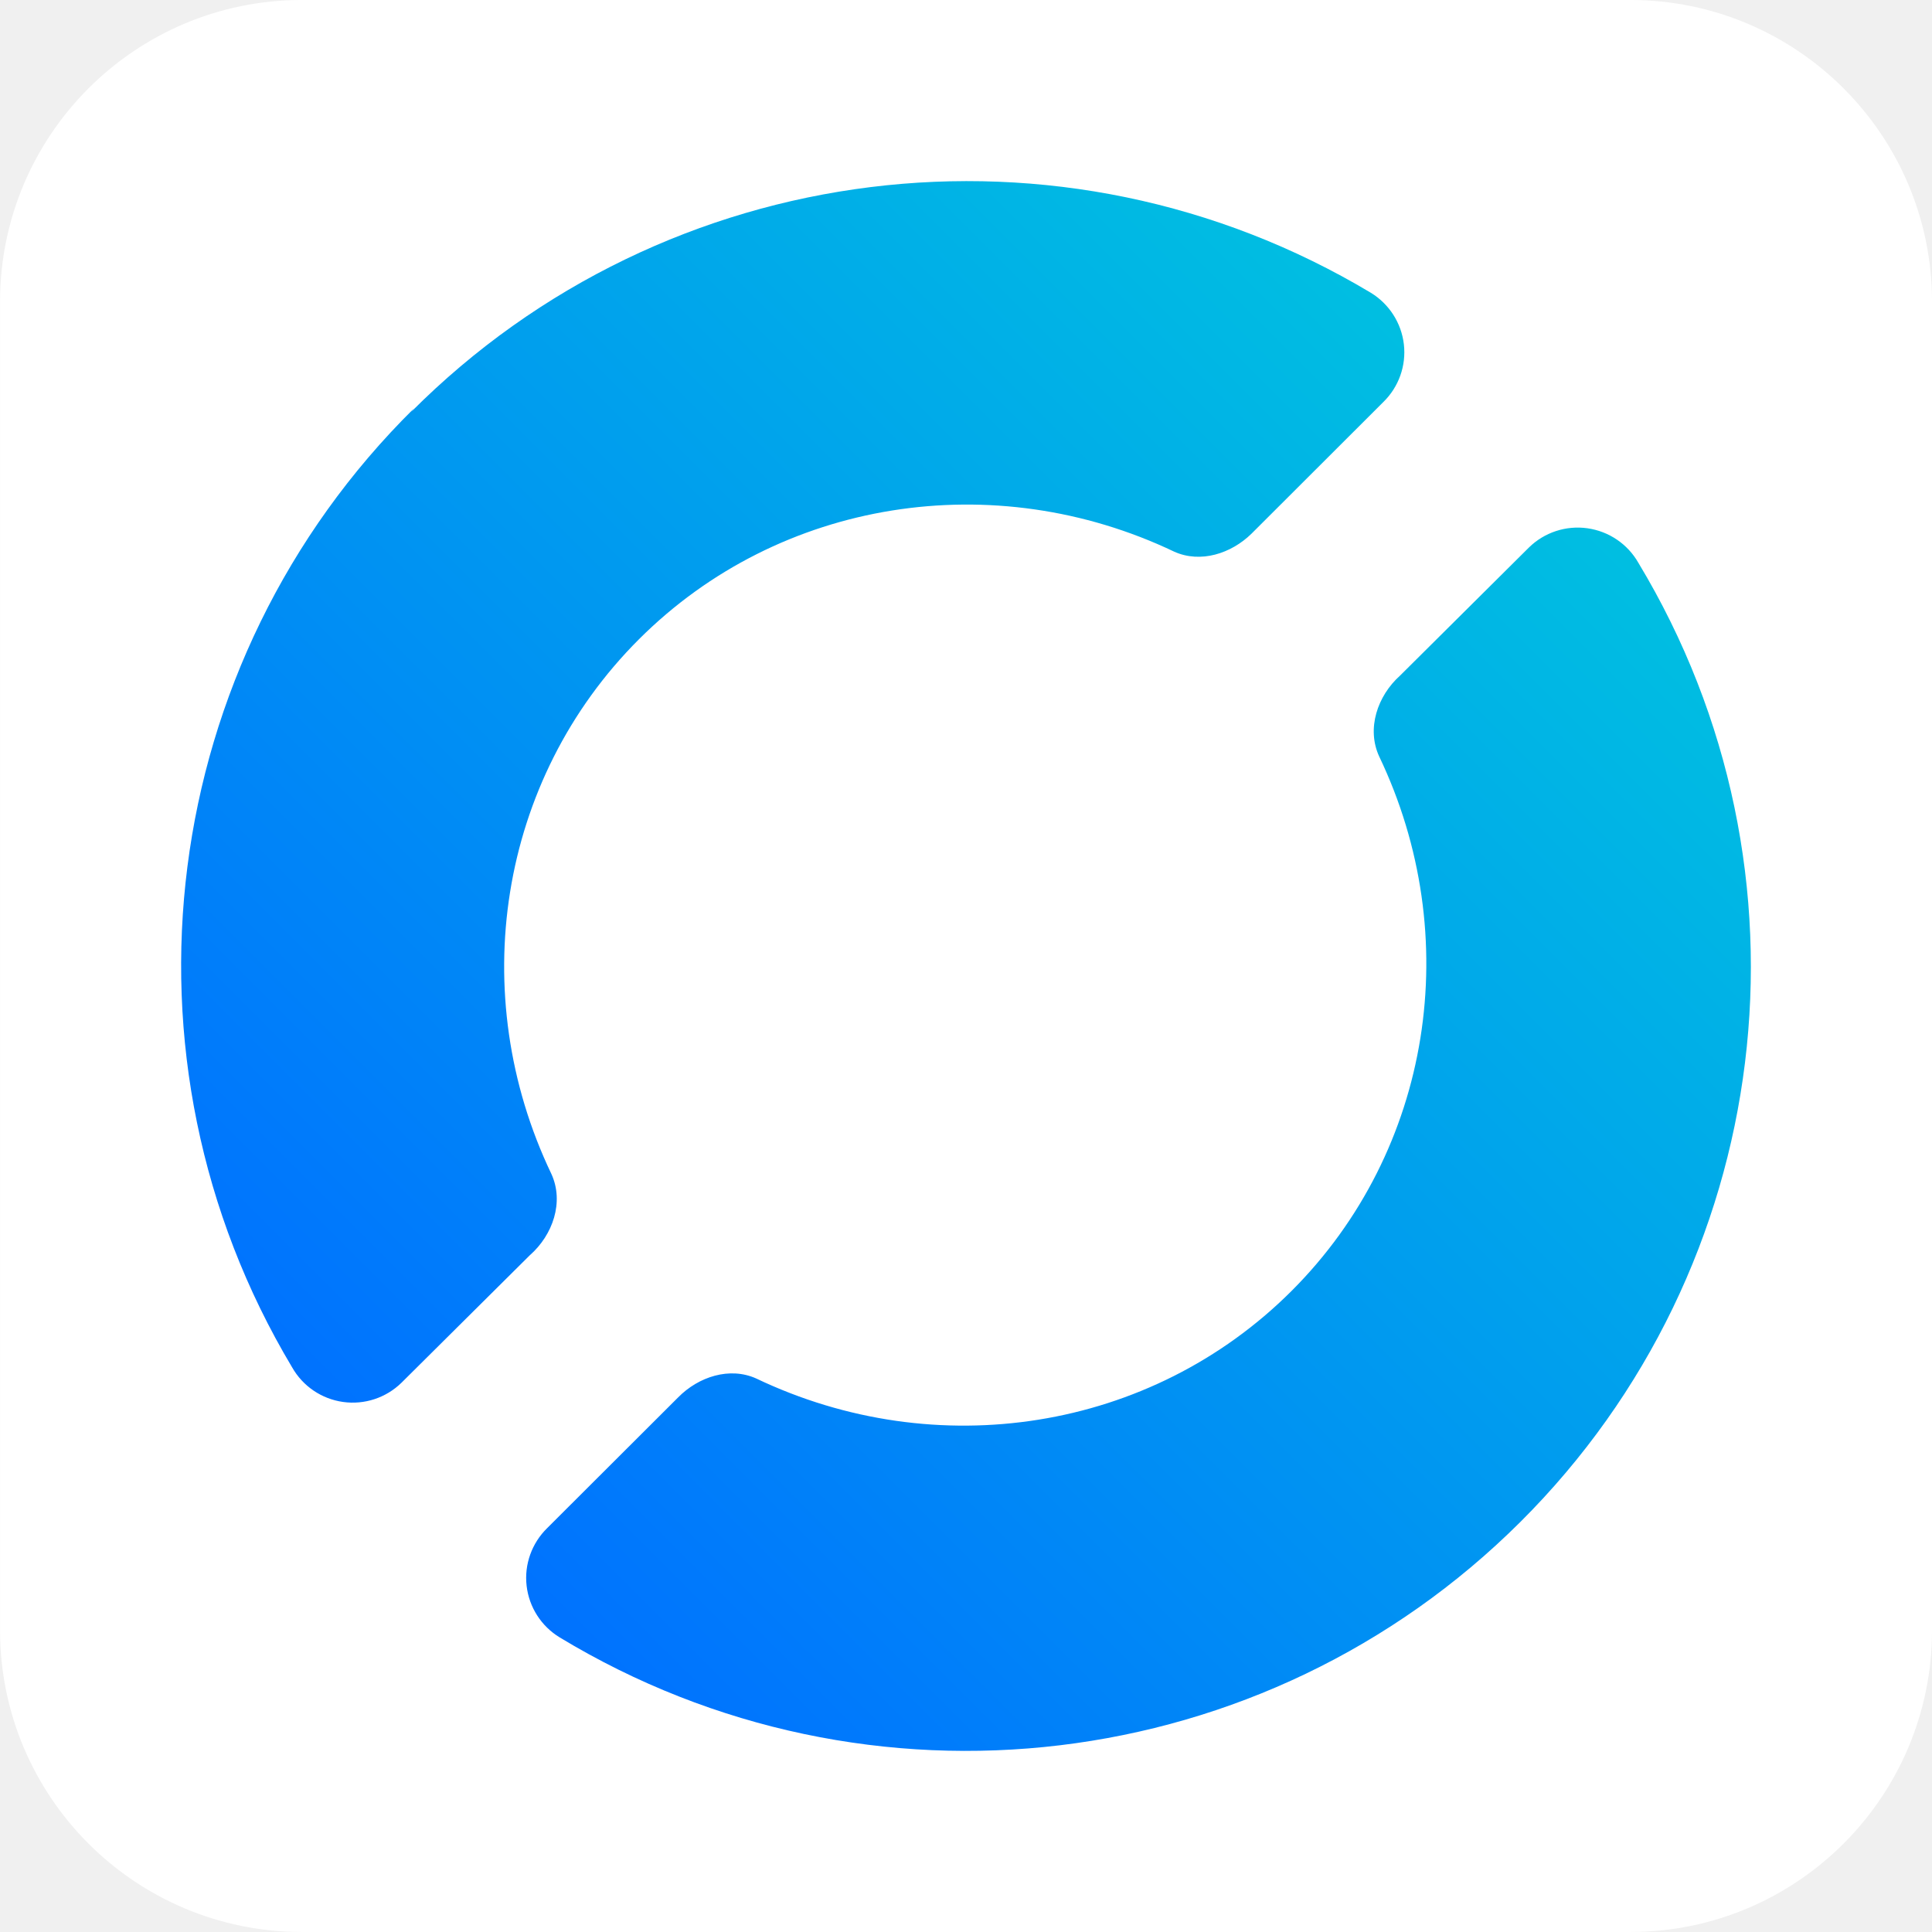
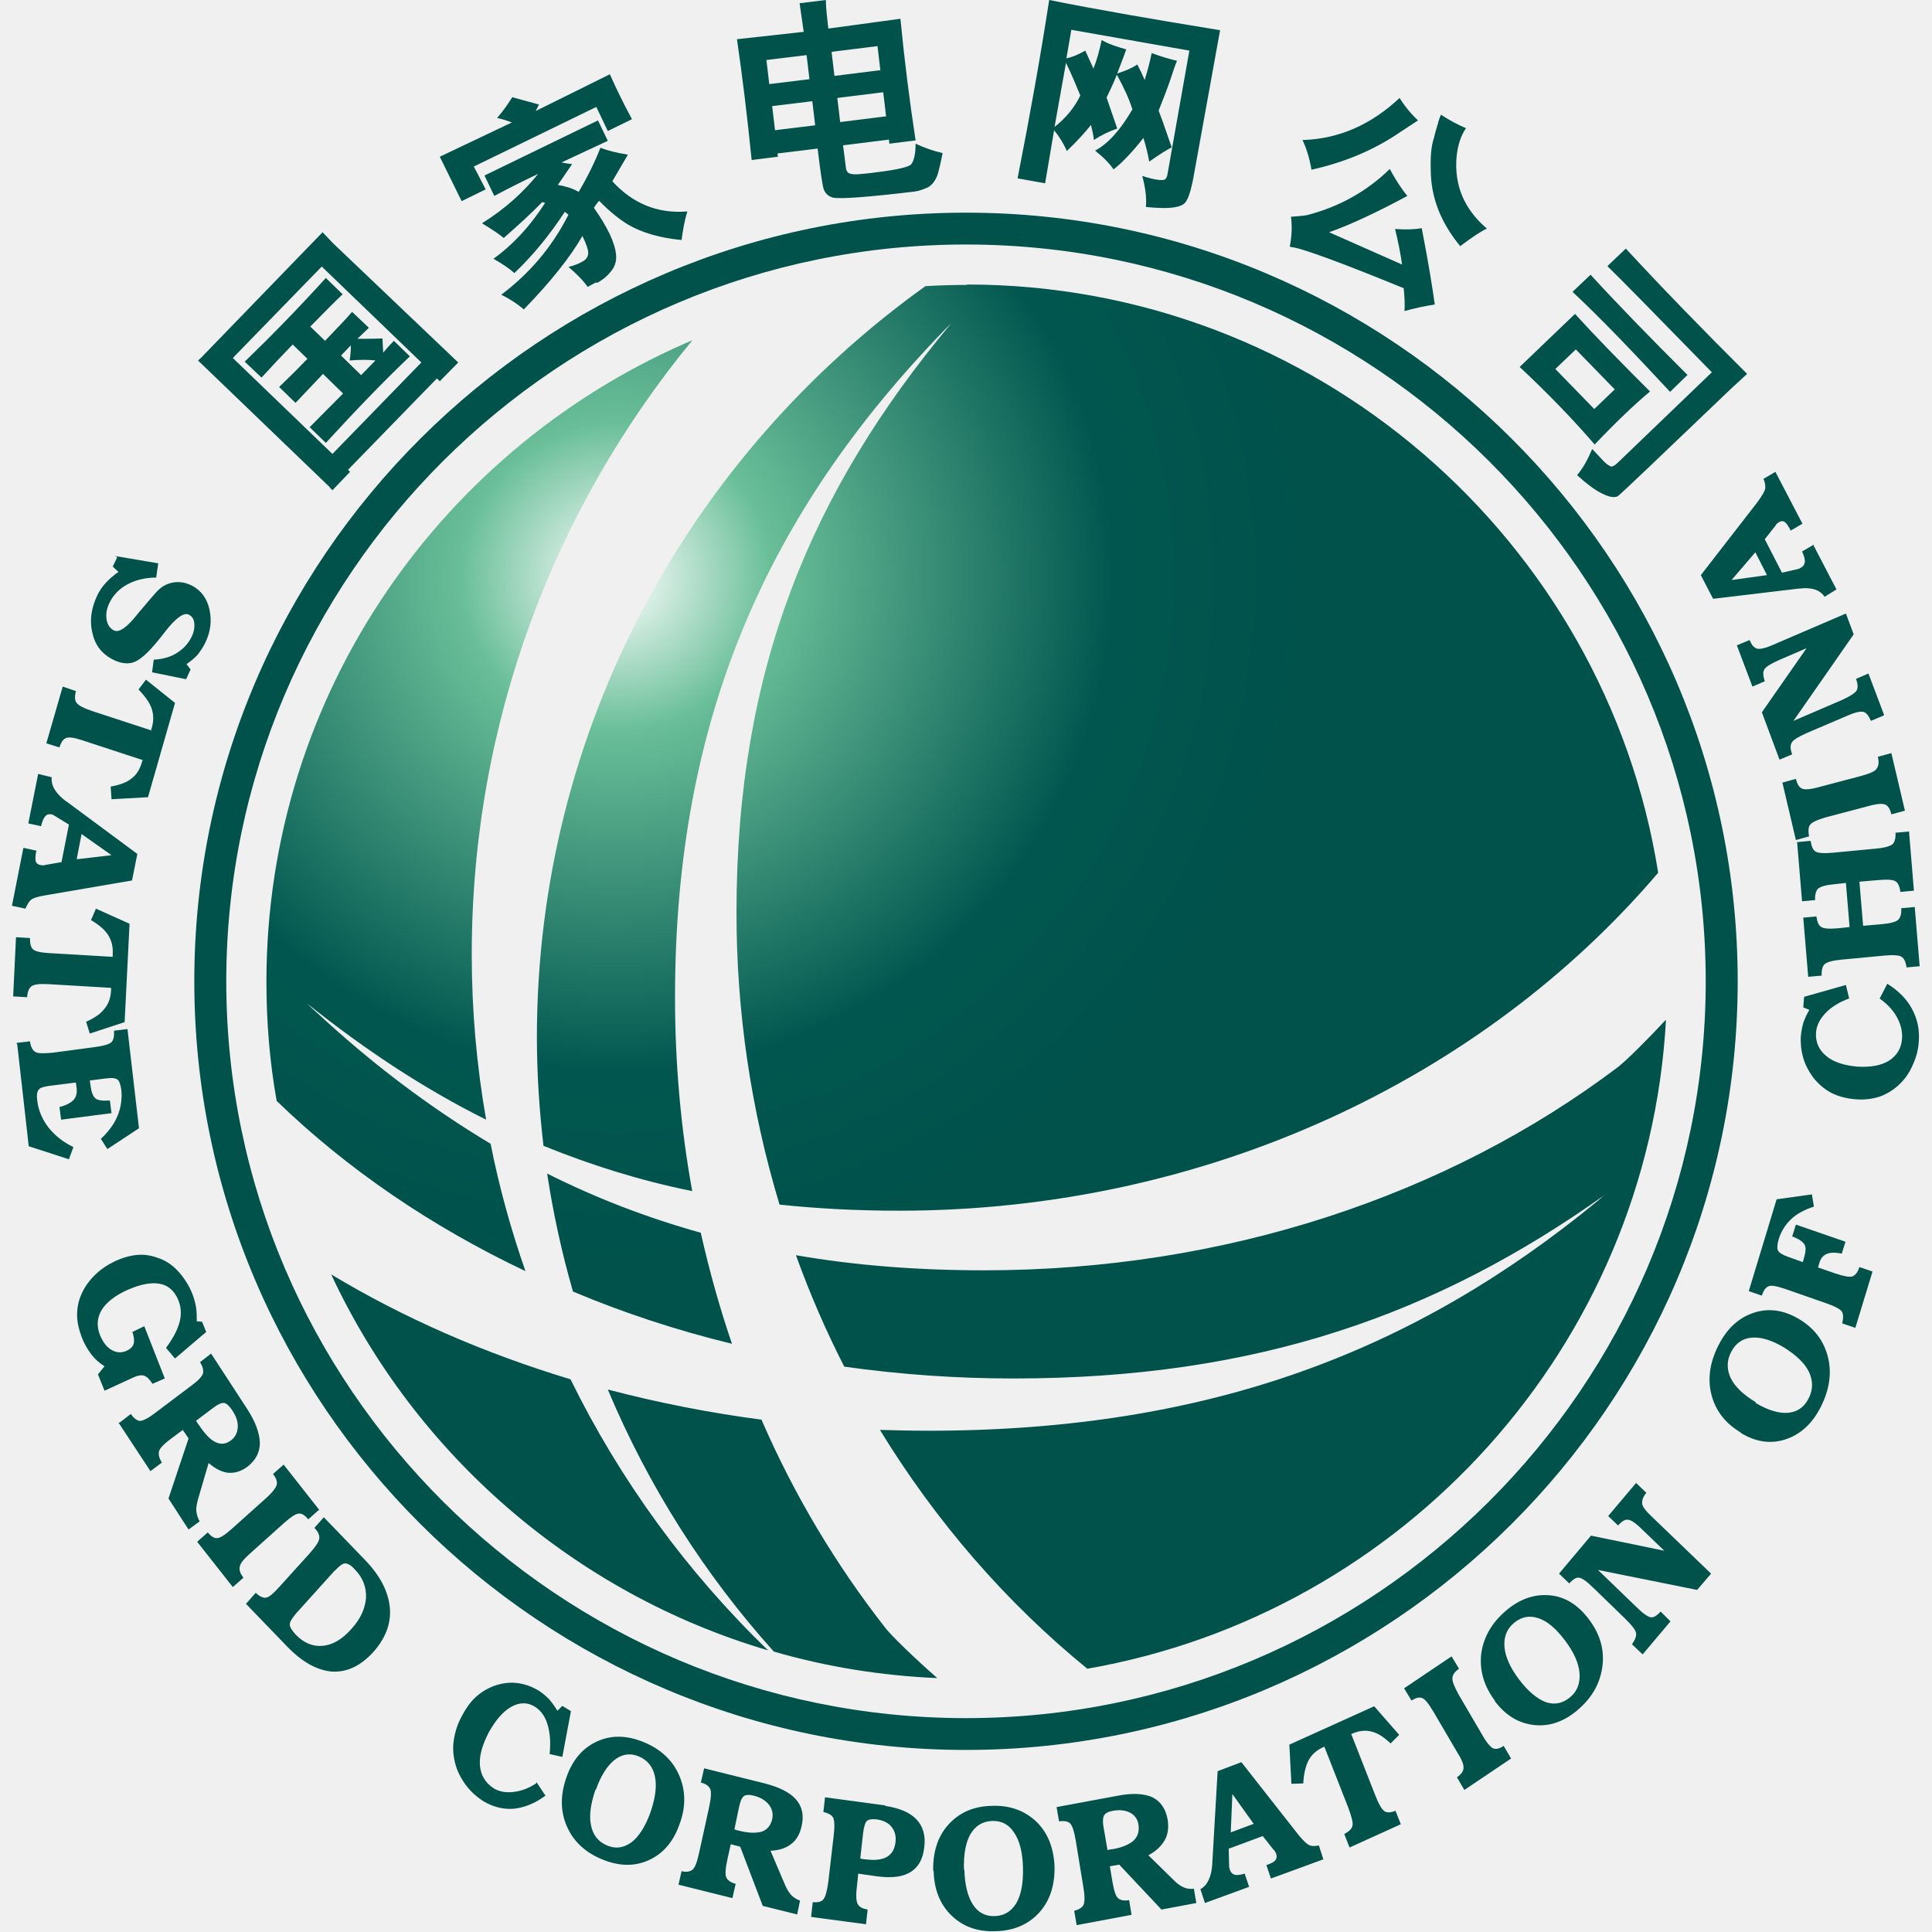
- <svg xmlns="http://www.w3.org/2000/svg" xmlns:xlink="http://www.w3.org/1999/xlink" style="isolation:isolate" viewBox="66.993 897.484 32 32" version="1.1" id="svg11" xml:space="preserve" width="32" height="32">
-   <defs id="defs15">
-     <linearGradient xlink:href="#a" id="linearGradient765" gradientUnits="userSpaceOnUse" gradientTransform="matrix(26.00048,0,0,25.99936,17.98453,891.7487)" x1="0.148" y1="0.851" x2="0.845" y2="0.154" />
-   </defs>
-   <linearGradient id="a" x1="0.148" x2="0.845" y1="0.851" y2="0.154" gradientTransform="matrix(26.301,0,0,26.331,90.67354,911.7572)" gradientUnits="userSpaceOnUse">
-     <stop offset="0" stop-color="#004ba6" id="stop4" style="stop-color:#0071ff;stop-opacity:1;" />
-     <stop offset="1" stop-color="#00bfe1" id="stop6" style="stop-color:#00bfe1;stop-opacity:1;" />
-   </linearGradient>
-   <g id="g763" transform="translate(52.0085,8.73577)">
-     <g id="g761">
-       <rect style="fill:#ffffff;fill-opacity:1;stroke:none;stroke-width:1;stroke-dasharray:none;stroke-opacity:1;paint-order:fill markers stroke" id="rect757" width="32" height="32" x="14.985" y="888.748" rx="5" ry="5" />
-       <path fill="url(#a)" d="m 40.309,897.816 -2.135,2.122 c -0.376,0.337 -0.557,0.879 -0.347,1.337 1.423,2.976 0.883,6.524 -1.451,8.856 -2.335,2.331 -5.887,2.871 -8.867,1.449 -0.439,-0.197 -0.954,-0.03 -1.292,0.313 l -2.17,2.166 c -0.255,0.25 -0.381,0.602 -0.34,0.956 0.041,0.354 0.243,0.669 0.548,0.854 5.113,3.095 11.679,2.306 15.911,-1.912 4.232,-4.216 5.039,-10.773 1.955,-15.887 -0.177,-0.311 -0.489,-0.522 -0.844,-0.572 -0.355,-0.05 -0.713,0.068 -0.968,0.318 z M 21.843,895.511 c -4.253,4.2 -5.086,10.758 -2.02,15.885 0.177,0.312 0.488,0.523 0.843,0.573 0.355,0.05 0.713,-0.068 0.969,-0.319 l 2.123,-2.109 c 0.385,-0.337 0.572,-0.885 0.359,-1.349 -1.423,-2.976 -0.884,-6.524 1.451,-8.856 2.334,-2.331 5.887,-2.871 8.866,-1.45 0.434,0.195 0.942,0.033 1.281,-0.3 l 2.182,-2.179 c 0.255,-0.249 0.381,-0.601 0.34,-0.956 -0.041,-0.353 -0.243,-0.668 -0.548,-0.854 -5.122,-3.068 -11.678,-2.255 -15.893,1.972 z" id="path759" style="fill:url(#linearGradient765);stroke-width:0.988" />
+ <svg xmlns="http://www.w3.org/2000/svg" viewBox="3.645 1.707 245.062 248.129" width="512" height="512">
+   <radialGradient id="a" cx="5158.995" cy="5188.7" gradientTransform="matrix(.05264 0 0 .05242 -190.315 -196.148)" gradientUnits="userSpaceOnUse" r="1707.25">
+     <stop offset="0" stop-color="#fff" />
+     <stop offset=".22" stop-color="#6abf99" />
+     <stop offset=".71" stop-color="#01574f" />
+     <stop offset="1" stop-color="#00524b" />
+   </radialGradient>
+   <g fill-rule="evenodd">
+     <path d="m126.281 38.246c44.739 0 82.004 32.82 88.793 75.547-22.422 26.316-57.793 43.406-97.476 43.406-5.371 0-10.477-.262-15.371-.785a129.543 129.543 0 0 1 -5.528-37.535c0-31.195 9.528-54.05 27.582-75.652l-1 .996c-22.476 23.277-34.476 49.593-34.476 85.557 0 8.492.738 16.828 2.21 24.903-6.738-1.364-13.05-3.356-19.105-5.82-.527-4.56-.844-9.227-.844-13.946 0-39.684 19.739-74.863 49.899-96.461a91.179 91.179 0 0 1 5.367-.156zm89.793 94.473c-2.316 41.836-33.683 76.226-74.32 83.304-10.418-8.496-19.422-18.875-26.633-30.671 2.055.054 4.16.105 6.211.105 36.16 0 62.531-10.273 85.902-29.46.157-.106.684-.63 1-.84-21.687 15.413-44.687 23.59-75.953 23.59a155.47 155.47 0 0 1 -21.738-1.52c-2.367-4.614-4.422-9.383-6.211-14.313 7.578 1.313 15.582 1.941 24.16 1.941 30.844 0 59.477-9.542 81.426-26.109 1-.785 3.527-3.25 6.05-5.976zm-123.953 27.363c1.106 4.879 2.422 9.598 4 14.211-7.105-1.73-13.95-3.984-20.422-6.711a119.085 119.085 0 0 1 -3.316-15.152c6.265 3.144 12.789 5.66 19.738 7.601zm7.79 23.961c4.21 9.7 9.581 18.664 15.948 26.789.844 1.047 3.579 3.723 6.633 6.395-7.265-.313-14.316-1.465-21-3.407a119.489 119.489 0 0 1 -21.32-33.656 159.512 159.512 0 0 0 19.793 3.879zm1.526 29.777h-.05zm-.472-.105h-.055zm-.055 0c-.05 0-.105-.05-.156-.05.05 0 .105.05.156.05zm-.156-.05c-24.895-7.34-45.32-25.165-56.11-48.286 9.317 5.61 19.633 10.117 30.739 13.473a125.1 125.1 0 0 0 25.37 34.812zm-63.11-70.567c-.894-4.98-1.316-10.118-1.316-15.309 0-37.117 22.844-69.098 55.266-82.621-.211.105-.418.156-.578.262-17.684 21.492-28.317 48.965-28.317 78.847 0 7.235.633 14.313 1.844 21.23-8.004-3.984-15.527-8.964-22.95-14.886.262.262.84.84 1 .941 7.157 6.66 14.634 12.32 22.528 17.04 1.106 5.609 2.629 11.062 4.473 16.359-12.16-5.77-22.95-13.16-31.895-21.809z" fill="url(#a)" />
+     <g fill="#00524b">
+       <path d="m41.91 56.598 2.05 1.992c3.845-4.195 7.423-7.918 10.79-11.117l-2.05-1.993c-.473.473-.95.997-1.372 1.524l-.101-1.836c-.16 0-.844.05-2.106.05h-1.105l1.472-1.413-2.16-2.047c-.734.894-1.945 2.097-3.473 3.722l-1.894-1.832c2-2.046 3.367-3.41 4.156-4.144l-2.156-2.098c-3.527 3.883-7 7.446-10.422 10.75l2.161 2.044a180.953 180.953 0 0 1 4-4.246l1.895 1.836a120.306 120.306 0 0 1 -3.633 3.617l2.105 2.043 3.528-3.722 2.578 2.52-4.367 4.401zm6.578-6.711-2.578-2.52 1.262-1.308c0 .68-.05 1.308-.156 1.941 1.418-.105 2.523-.105 3.312 0zm-20.948-1.887 16.844 16.2c.105.155.262.312.422.468l2.261-2.36-.261-.261 11.422-11.742.367.367 2.367-2.41-15.685-14.942c-.632-.578-1.16-1.207-1.738-1.785l-15.633 16.149c-.156.105-.261.261-.418.367zm17.266 12.004-12.793-12.32 11.421-11.744 12.793 12.32zm34-21.965c.738-.422 1.261-.84 1.632-1.312.63-.68.895-1.47.79-2.36-.16-1.52-1.106-3.512-2.844-5.976.21-.313.422-.63.683-.891 1.317 1.363 2.582 2.36 3.688 3.04 1.789 1.05 4.105 1.73 6.894 1.991.157-1.203.368-2.46.735-3.668-3.79.313-7-.996-9.63-3.879l2-3.41c-1.581-.262-2.737-.574-3.526-.89-.739 1.886-1.684 3.777-2.79 5.664-.843-.473-1.738-.735-2.683-.891l1.84-2.676c-.473-.05-.895-.105-1.367-.21l5.945-2.778-1.262-2.621-14.578 7.078 1.262 2.621a129.69 129.69 0 0 1 5.633-2.832c-1.895 2.36-4.266 4.508-7.211 6.344 1.367.84 2.316 1.469 2.789 1.887 1.789-1.57 3.472-3.094 4.949-4.614.101.055.207.055.367.106-1.95 3.039-4.16 5.398-6.633 7.183 1.211.68 2.106 1.309 2.684 1.832 2.371-2.254 4.527-4.875 6.476-7.863.157.106.313.262.473.367-2.105 4.145-5 7.551-8.633 10.278 1.16.574 2.106 1.203 2.895 1.886 3.472-3.566 6-6.761 7.527-9.437.528 1.101.79 1.836.738 2.308-.054.47-.316.786-.843 1.047-.473.262-1.051.473-1.684.63 1 .839 1.84 1.679 2.473 2.57.316-.211.683-.368 1.054-.579zm-17.423-10.488 3.105-1.52c-.316-.574-.789-1.57-1.527-2.933l15.738-7.657 1.473 3.094 3.105-1.52c-1.05-1.94-2-3.878-2.84-5.769l-9.527 4.719.422-.836c-2.055-.578-3.16-.84-3.422-.945-.633.996-1.262 1.886-1.95 2.671.74.16 1.317.368 1.895.579l-9.261 4.402 2.789 5.664zm35.37-20.863c.685 4.664 1.317 9.855 1.895 15.57l3.368-.422-.051-.418 5.156-.629c.371 3.094.633 4.824.79 5.242.21.524.581.89 1.16 1.051.945.207 4.527-.055 10.632-.789.05-.05.156-.05.262-.05a7.881 7.881 0 0 0 1.21-.423c.579-.261 1.052-.836 1.368-1.726.21-.735.422-1.68.633-2.727a17.07 17.07 0 0 1 -3.473-1.207c0 1.313-.21 2.203-.582 2.672-.312.316-1.789.684-4.418.996-1.105.16-1.894.211-2.476.266-.368 0-.63 0-.79-.055-.421-.05-.628-.312-.683-.785l-.367-2.883 5.894-.734.051.523 3.371-.418a284.844 284.844 0 0 1 -1.95-15.625l-9.26 1.258c-.161-1.465-.317-2.727-.317-3.668l-3.371.418.527 3.672-8.527.941zm4.157 5.82-.367-3.094 5.16-.629.367 3.094zm.738 5.922-.367-3.094 5.156-.629.368 3.094zm7.633-6.973-.37-3.094 5.898-.734.367 3.094zm.735 5.926-.368-3.094 5.895-.734.371 3.093zm22.793 7.234 3.527.63 1.156-6.817c.633.785 1.211 1.68 1.633 2.675 1.316-1.261 2.316-2.359 3.105-3.355.157.68.317 1.309.368 1.938.949-.63 1.949-1.102 3-1.47l-1.368-3.984c.422-.89.895-1.832 1.317-2.933.894 1.625 1.578 3.094 2 4.457-1.527 2.62-3.106 4.402-4.793 5.293 1.055.84 1.844 1.625 2.371 2.414 1.156-.895 2.422-2.258 3.84-4.04.316 1.052.582 2.048.738 3.044 1.266-.895 2.266-1.524 2.895-1.836l-1.157-3.305-.527-1.414c.633-1.574 1.156-2.937 1.527-4.035.368-1.102.63-1.941.84-2.36-.894-.21-2-.527-3.261-.996-.211 1.098-.528 2.254-.895 3.457a24.11 24.11 0 0 0 -.95-1.992c-.683.473-1.577.84-2.577 1.157.683-1.786 1.054-2.782 1.16-3.094-1.317-.367-2.371-.735-3.16-1.207-.262 1.258-.578 2.465-1.051 3.672l-1.055-2.309c-.894.523-1.683.84-2.422.996l.633-3.668 15.16 2.672-2.793 15.781c-.05.418-.207.68-.367.785-.473.157-1.422 0-2.894-.472.421 1.52.578 2.883.472 3.984 2.528.262 4.106.16 4.844-.367.473-.313.844-1.363 1.21-3.145l3.474-19.187c-8.368-1.363-15.684-2.621-21.95-3.879-1.105 7.184-2.472 14.836-4.05 22.856zm6.21-14.836c.684 1.414 1.262 2.778 1.84 4.192-.734 1.523-1.84 2.882-3.312 4.039zm31.477 13.735c4.262-.946 8.05-2.516 11.418-4.825.527-.367 1.316-.84 2.316-1.52a14.152 14.152 0 0 1 -2.367-2.882c-3.633 3.406-7.738 5.242-12.37 5.398h-.102c.472.997.894 2.254 1.156 3.829zm15.895 17.351c-.317-2.254-.844-5.554-1.684-9.855-.844.156-1.95.21-3.422.105.367 1.52.684 3.04.895 4.563l-9.371-4.145c2.687-.941 6.054-2.515 10.054-4.664-.789-.945-1.527-2.098-2.261-3.46-2.95 2.882-6.528 4.874-10.633 5.925-.633.105-1.317.156-2.055.207.16 1.207.106 2.52-.156 3.828.156.055.316.106.472.106 1.473.261 6.211 1.992 14.16 5.242.106 1.047.157 1.992.106 2.937a32.617 32.617 0 0 1 3.895-.84zm.422-23.379c-.106.364-.317.996-.528 1.887-.367 1.102-.472 2.46-.422 4.09 0 3.617 1.317 6.867 3.79 9.855 1.527-1.156 2.632-1.886 3.421-2.254-2.949-2.52-4.21-5.609-3.894-9.23.156-1.465.527-2.672 1.21-3.668-1-.418-2.105-.996-3.21-1.73-.16.316-.262.683-.368.996zm32.05 32.399c-5.05-5.035-9.21-9.332-12.472-12.899l-2.317 2.203c3.266 3.04 7.422 7.34 12.528 12.844l2.261-2.203zm-10.261-13.947c1.421 1.364 5.843 5.871 13.367 13.579l-12 11.53c-.367.368-.63.528-.84.579-.211 0-.578-.211-1-.629l-1.527-1.625c-.579 1.363-1.211 2.516-1.95 3.355 1.211 1.102 2.266 1.887 3.106 2.305.894.473 1.582.63 2.105.422.266-.16 5.106-4.773 14.528-13.789l2.105-1.941c-5.629-5.61-10.84-10.957-15.578-16.094l-2.367 2.254zm-4.211 6.082-7.106 6.813c3.578 3.355 6.79 6.66 9.633 9.96 2.684-2.827 5.05-5.085 7.105-6.812-3.949-3.933-7.16-7.238-9.632-9.96zm2.472 12.215-5-5.14 2.633-2.516 5 5.137zm0 0" />
+       <path d="m126.176 33.11c52.32 0 95.004 42.515 95.004 94.628 0 52.11-42.684 94.63-95.004 94.63s-95.004-42.52-95.004-94.63c0-52.113 42.683-94.629 95.004-94.629zm0-4.09c54.582 0 99.11 44.351 99.11 98.718 0 54.364-44.528 98.715-99.11 98.715s-99.11-44.351-99.11-98.715c0-54.367 44.528-98.718 99.11-98.718zm0 0" />
+       <path d="m16.855 73.11 5.579.945-.262 1.832c-1.422 0-2.688.316-3.738.894-1.055.574-1.844 1.414-2.317 2.461-.316.684-.422 1.363-.316 2.047.105.629.422 1.102.894 1.363.684.368 1.684-.316 3.055-2.047.21-.261.367-.468.527-.628.79-.942 1.418-1.676 1.84-2.149s.79-.734 1.055-.89a3.628 3.628 0 0 1 1.789-.473c.629 0 1.21.156 1.84.472 1.16.63 1.894 1.626 2.21 3.04.317 1.418.16 2.832-.523 4.246-.265.578-.633 1.101-1 1.574-.422.473-.898.84-1.422 1.207l.524.68-.578 1.257-4.367-.89.21-1.625c1.106-.051 2.106-.313 2.946-.84.844-.523 1.476-1.203 1.894-2.043.317-.629.422-1.207.371-1.781-.054-.528-.265-.895-.683-1.102-.633-.367-1.738.418-3.211 2.36-.317.418-.582.734-.79.996-1.21 1.464-2.21 2.41-3.054 2.726-.844.313-1.844.156-2.894-.422-1.317-.734-2.16-1.836-2.473-3.406-.371-1.574-.106-3.2.684-4.824a6.566 6.566 0 0 1 1-1.469c.421-.469.945-.941 1.683-1.465l-.738-.683.582-1.207zm4.63 22.437.105-.313c.265-.89.265-1.73 0-2.515-.262-.79-.84-1.574-1.684-2.465l.95-1.258 3.734 2.988-3.473 12.11-4.683.261-.106-1.625c1.156-.21 2.05-.523 2.684-1.046.633-.473 1.054-1.157 1.316-2.047l.106-.313-7.684-2.52c-1.105-.367-1.79-.468-2.16-.312-.367.156-.63.524-.84 1.207l-1.688-.527 2.106-7.285 1.687.574c-.16.684-.16 1.207.106 1.523.207.313.894.68 2 1.047l7.684 2.516zm-15.735 11.902 1.262-6.344 1.738.418c-.105 1.102.523 2.098 1.84 3.094l.105.055 9.055 6.707-.684 3.41-11.316 1.938c-.844.16-1.422.316-1.688.578-.261.21-.472.629-.683 1.101l-1.734-.367 1.472-7.445 1.684.367-.051.156c-.105.528-.105.945-.055 1.207.106.262.266.418.578.473.106 0 .211.05.317.05.105 0 .21 0 .316-.05l2.106-.367.949-4.825-1.793-1.101a1.28 1.28 0 0 1 -.262-.156c-.05-.051-.105-.051-.21-.051-.317-.055-.579 0-.79.262-.21.261-.367.629-.527 1.257l-1.684-.367zm6.84 1.364-.63 3.25 4.474-.524-3.79-2.676zm4 15.726v-.312c.055-.946-.156-1.73-.578-2.415-.422-.68-1.157-1.308-2.211-1.937l.633-1.469 4.316 1.938-.633 12.636-4.472 1.47-.473-1.524c1.101-.469 1.894-1.047 2.367-1.676.527-.629.79-1.414.84-2.36v-.312l-8-.473c-1.156-.054-1.84 0-2.211.262-.313.211-.523.68-.578 1.414l-1.79-.105.368-7.602 1.793.106c0 .734.101 1.207.418 1.468.316.262 1 .418 2.16.473l8 .473zm-12.367 11.113 1.738-.207c.101.68.312 1.153.684 1.364.316.207 1.05.207 2.21.101l5.473-.73c1.156-.16 1.844-.368 2.106-.633.261-.262.367-.785.316-1.465l1.734-.21 1.477 12.737-4.055 2.676-.84-1.312c1-.942 1.735-1.938 2.157-2.989a7.002 7.002 0 0 0 .472-3.3c-.105-.684-.261-1.157-.472-1.313-.262-.207-.739-.262-1.528-.156l-2.05.262.105.734c.105.785.316 1.309.629 1.574.316.262.95.313 1.844.262l.21 1.625-6.472.836-.211-1.625c.84-.207 1.418-.524 1.79-.89.366-.368.472-.891.42-1.52l-.105-.735-3.37.422c-.79.102-1.262.262-1.423.524-.207.261-.261.734-.156 1.468.156 1.203.633 2.305 1.422 3.352.84 1.05 1.895 1.89 3.211 2.52l-.578 1.57-5.16-1.676-1.473-13.055zm10.422 42.625.894-1.101a6.269 6.269 0 0 1 -1.738-1.574 8.867 8.867 0 0 1 -1.211-2.204c-.367-.996-.578-1.937-.578-2.777 0-.89.156-1.781.527-2.621.367-.89.945-1.73 1.734-2.516.793-.785 1.688-1.363 2.688-1.836 1.05-.472 2.05-.734 3-.785.945-.054 1.84.157 2.789.524.895.367 1.684.945 2.367 1.73a9.428 9.428 0 0 1 1.684 2.727c.21.523.37 1.101.476 1.676.106.578.106 1.207.106 1.886l.683.055.528 1.309-4.004 3.41-1.156-1.364c.894-1.207 1.472-2.308 1.738-3.304.262-.996.21-1.938-.16-2.828-.473-1.157-1.262-1.891-2.367-2.098-1.106-.211-2.473.05-4.16.785-1.63.734-2.735 1.625-3.313 2.57-.582.996-.688 2.043-.211 3.25.367.891.84 1.52 1.473 1.887.632.367 1.261.418 1.945.106.476-.211.793-.524.898-.891.102-.367.051-.895-.16-1.523l1.528-.735 2.632 6.711-1.582.684c-.367-.578-.734-.946-1.105-1.051-.367-.102-.895 0-1.524.316l-3.527 1.625-.844-2.097zm2.84 6.133 1.421-1.101c.422.578.79.84 1.16.89.368 0 1.051-.312 2-1.047l4.524-3.41c.95-.68 1.476-1.258 1.582-1.625.105-.367 0-.89-.371-1.465l1.422-1.101 4.578 7.023c1.105 1.68 1.633 3.145 1.687 4.403 0 1.261-.527 2.257-1.582 3.093-.789.578-1.578.84-2.418.79-.793-.055-1.687-.473-2.582-1.262l-1.367 4.668c-.156.629-.262 1.101-.21 1.52.054.421.16.839.421 1.312l-1.422 1.047-2.578-3.985 2.578-7.707-.738-1.101-1.473 1.101c-.945.684-1.472 1.258-1.578 1.625-.105.422 0 .89.367 1.469l-1.472 1.101-4.106-6.238zm9.792-.262c.051.106.106.157.157.262.054.106.156.207.261.367.739 1.102 1.422 1.832 2.106 2.149.687.316 1.316.262 1.949-.211.578-.418.844-.996.895-1.676.054-.734-.211-1.469-.739-2.254-.367-.523-.683-.84-1-.89-.312-.055-.789.156-1.418.628l-2.16 1.625zm15.79 11.48-1.368 1.208c-.422-.527-.844-.79-1.21-.734-.372 0-1 .418-1.895 1.203l-4.266 3.828c-.894.785-1.367 1.363-1.422 1.781-.105.422.055.895.477 1.418l-1.371 1.203-4.578-5.816 1.367-1.207c.422.523.844.785 1.21.734.372 0 1-.418 1.895-1.207l4.266-3.824c.894-.79 1.367-1.418 1.473-1.785.105-.418-.051-.89-.473-1.414l1.367-1.207 4.578 5.82zm2.105 7.708-5.055 5.61c-.523.628-.789 1.046-.789 1.413 0 .317.266.735.738 1.258 1.051 1.102 2.211 1.574 3.473 1.469 1.266-.106 2.527-.84 3.684-2.149 1.21-1.312 1.793-2.675 1.898-4.039.05-1.363-.422-2.62-1.476-3.668-.473-.523-.895-.734-1.211-.734s-.735.316-1.317.945zm-11.422 4.297 1.21-1.363c.474.472.946.683 1.317.628.368-.05.946-.523 1.735-1.414l3.843-4.246c.79-.89 1.211-1.52 1.262-1.941.055-.418-.156-.89-.629-1.363l1.211-1.364 5.211 5.403c2 2.043 3.05 4.09 3.262 6.132s-.527 3.985-2.106 5.766c-1.632 1.785-3.367 2.621-5.316 2.52-1.895-.16-3.84-1.207-5.844-3.305l-5.207-5.399zm37.266 22.965 1.156 1.73c-1.367.996-2.684 1.52-4.05 1.676-1.372.105-2.634-.211-3.895-.945a8.718 8.718 0 0 1 -2.211-1.993c-.633-.836-1.106-1.726-1.371-2.62-.313-1.098-.418-2.15-.262-3.196.156-1.05.472-2.152 1.105-3.25.578-1.102 1.262-1.992 2.055-2.621a7.068 7.068 0 0 1 2.734-1.363c.844-.211 1.684-.262 2.578-.106s1.688.473 2.477.942a8.91 8.91 0 0 1 1.316 1.101c.368.422.735.945 1.051 1.469l.633-.629 1.106.68-1.106 5.875-1.633-.368c.156-1.468.055-2.726-.261-3.777-.317-1.101-.895-1.832-1.633-2.305-.95-.578-1.95-.578-3 0-1.055.575-2 1.676-2.895 3.25-.844 1.625-1.265 3.04-1.16 4.297.105 1.258.688 2.203 1.688 2.887.734.469 1.578.629 2.578.523s2-.472 2.945-1.101zm7.578.941c-.63 1.836-.84 3.356-.578 4.613.261 1.258.949 2.098 2.05 2.57 1.106.473 2.16.313 3.16-.417.946-.735 1.79-2.047 2.422-3.828.63-1.836.84-3.356.579-4.614-.262-1.258-.95-2.097-2.055-2.57-1.102-.473-2.156-.313-3.106.418-.945.734-1.789 2.047-2.418 3.828zm-3.735-1.57c.79-2.258 2.102-3.778 3.946-4.614 1.843-.84 3.843-.789 6 .102 2.16.895 3.683 2.309 4.527 4.246.844 1.942.895 4.04.05 6.293-.788 2.254-2.105 3.774-3.945 4.613-1.843.84-3.843.786-6-.105-2.16-.89-3.683-2.305-4.527-4.246-.844-1.938-.844-4.035-.05-6.29zm14.368 13.89.421-1.836c.633.16 1.106.055 1.422-.207.313-.261.578-.996.84-2.203l1.266-5.765c.261-1.207.312-1.993.156-2.36s-.527-.683-1.21-.84l.421-1.835 7.789 1.94c1.844.474 3.211 1.153 4 2.044.79.89 1.055 2.047.738 3.41-.21.996-.632 1.781-1.316 2.305-.633.523-1.527.84-2.684.89l1.895 4.457c.262.578.527.996.789 1.258s.633.524 1.105.684l-.367 1.781-4.422-1.102-2.894-7.601-1.211-.313-.422 1.887c-.262 1.203-.316 1.992-.156 2.36.156.367.578.68 1.207.835l-.418 1.836-6.95-1.73zm7.16-7.234c.101.05.156.05.261.105.106.051.262.051.422.106 1.211.312 2.157.312 2.895.105.683-.265 1.105-.734 1.316-1.574.156-.734 0-1.363-.422-1.887-.421-.523-1.054-.945-1.949-1.152-.578-.16-1.05-.105-1.262.05-.261.212-.472.68-.632 1.47l-.579 2.777zm16.21 3.773c.106 0 .157.055.262.055s.211.05.422.05c1.156.157 2.106.056 2.735-.312.632-.367 1.004-.996 1.105-1.886.106-.79-.101-1.47-.523-1.993-.422-.527-1.106-.84-1.95-.945-.578-.05-.945 0-1.21.211-.211.207-.368.734-.473 1.52zm3.157-6.761c1.844.261 3.21.84 4.055 1.73.84.89 1.21 2.098 1 3.617-.16 1.47-.739 2.516-1.739 3.145s-2.367.789-4.156.578l-2.582-.367-.156 1.574c-.16 1.203-.106 1.992.105 2.36.211.363.633.574 1.262.68l-.211 1.886-7.05-.942.21-1.89c.684.054 1.106-.051 1.367-.367.262-.313.473-1.047.633-2.254l.684-5.871c.156-1.203.105-1.993-.055-2.36-.21-.367-.629-.574-1.262-.734l.211-1.887 7.79 1.05zm10.21 8.18c.056 1.937.423 3.46 1.106 4.507.684 1.047 1.633 1.52 2.844 1.469 1.211-.055 2.106-.629 2.734-1.68.633-1.101.895-2.62.844-4.558-.05-1.942-.422-3.461-1.156-4.512-.688-1.047-1.633-1.52-2.844-1.465-1.21.05-2.105.629-2.738 1.676-.629 1.101-.895 2.621-.84 4.562zm-4 .156c-.05-2.41.579-4.403 1.95-5.926 1.367-1.52 3.211-2.36 5.523-2.41 2.317-.106 4.211.578 5.739 1.992 1.472 1.414 2.265 3.355 2.37 5.766.052 2.414-.581 4.406-1.948 5.925-1.368 1.52-3.262 2.36-5.578 2.41-2.317.106-4.211-.574-5.688-1.992-1.473-1.414-2.262-3.355-2.312-5.765zm18.423 6.972-.317-1.836c.633-.156 1.055-.418 1.211-.785.16-.367.16-1.152-.05-2.36l-.95-5.82c-.21-1.203-.422-1.937-.734-2.253-.266-.262-.738-.368-1.422-.262l-.316-1.836 7.894-1.465c1.895-.367 3.367-.266 4.422.207 1.05.524 1.684 1.469 1.945 2.832.16 1.047.055 1.887-.367 2.672-.422.734-1.105 1.418-2.105 1.941l3.37 3.305c.419.418.84.68 1.208.836.37.16.793.211 1.265.16l.317 1.832-4.477.84-5.422-5.766-1.207.208.313 1.89c.21 1.203.422 1.938.738 2.2.262.261.738.367 1.422.261l.316 1.887-7 1.312zm3.949-9.644c.105 0 .21 0 .262-.055.105 0 .261-.05.422-.05 1.261-.212 2.156-.63 2.683-1.102.527-.524.738-1.153.633-1.992-.106-.735-.473-1.258-1.055-1.575-.578-.312-1.316-.418-2.21-.261-.63.105-1 .316-1.157.578s-.21.836-.055 1.625l.477 2.777zm18.262 4.715-5.735 2.097-.582-1.781c.895-.473 1.422-1.574 1.528-3.25v-.105l.683-11.797 3.055-1.153 7.367 9.383c.578.684 1 1.102 1.316 1.258.317.16.739.16 1.266.055l.578 1.78-6.738 2.466-.578-1.73.156-.052c.473-.16.844-.367 1-.578.16-.21.211-.472.106-.785-.051-.105-.051-.21-.157-.316-.054-.106-.105-.207-.21-.262l-1.368-1.73-4.37 1.625.054 2.203c0 .156 0 .21.05.312 0 .055.055.16.055.211a.94.94 0 0 0 .63.63c.316.054.737 0 1.265-.157l.578 1.73zm-2.418-6.973 2.945-1.098-2.738-3.828-.207 4.875zm12.05-11.008-.261.106c-.79.367-1.371.89-1.79 1.625-.37.734-.632 1.73-.687 2.988l-1.523.05-.266-5.03 10.899-4.93 3.21 3.672-1.105 1.101c-.898-.84-1.687-1.363-2.477-1.523-.734-.207-1.527-.102-2.316.21l-.262.106 3.106 7.918c.422 1.098.844 1.781 1.156 1.992.316.207.793.207 1.422-.054l.684 1.73-6.579 2.988-.683-1.73c.578-.313.945-.629 1.05-1.047.106-.422-.105-1.156-.523-2.309l-3.105-7.914zm16.317-11.586.95 1.574c-.528.368-.845.786-.845 1.204-.05.421.266 1.156.844 2.203l2.945 5.03c.582 1.052 1.106 1.626 1.422 1.786.367.156.844.05 1.367-.316l.95 1.625-6 4.039-.95-1.625c.528-.367.844-.79.844-1.207.051-.418-.262-1.153-.894-2.149l-2.95-5.035c-.628-1.047-1.105-1.676-1.472-1.781-.367-.156-.79-.05-1.367.312l-.95-1.57 6-4.039zm8.687 2.988c1.157 1.52 2.313 2.465 3.418 2.883 1.16.368 2.16.157 3.106-.629.949-.785 1.316-1.836 1.21-3.144-.105-1.258-.734-2.676-1.894-4.195-1.156-1.52-2.262-2.465-3.422-2.832-1.156-.368-2.156-.157-3.105.628-.945.79-1.317 1.836-1.211 3.094.105 1.258.738 2.676 1.898 4.196zm-3.105 2.727c-1.422-1.887-2.004-3.879-1.793-5.976.266-2.098 1.266-3.934 3.055-5.504 1.789-1.575 3.683-2.254 5.683-2.098s3.684 1.207 5.106 3.094c1.422 1.886 2 3.879 1.738 5.976-.266 2.149-1.266 3.985-3.055 5.555-1.789 1.574-3.683 2.254-5.683 2.047-2-.211-3.684-1.207-5.106-3.094zm18.894-6.031-1.316-1.258c.422-.574.578-1.047.527-1.414-.054-.418-.527-.996-1.37-1.836l-4.106-3.984c-.84-.836-1.473-1.258-1.84-1.309-.371-.055-.79.207-1.266.734l-1.312-1.257 4.105-4.88 9.418 1.942-2.84-2.726c-.843-.84-1.472-1.258-1.843-1.258-.368-.051-.79.21-1.262.734l-1.266-1.207 3.582-4.246 1.317 1.258c-.422.523-.582.996-.528 1.418.051.418.528.996 1.422 1.832l7.422 7.133-1.793 2.093-12.734-2.566 4.945 4.77c.844.84 1.473 1.257 1.844 1.312.367.05.789-.211 1.262-.734l1.265 1.257-3.582 4.246zm14.579-32.238c1.578.94 3 1.363 4.16 1.257 1.156-.105 2.05-.683 2.629-1.836.582-1.101.582-2.254.054-3.406-.578-1.156-1.632-2.152-3.21-3.148-1.579-.942-3-1.364-4.16-1.258-1.208.105-2.052.734-2.63 1.836-.578 1.101-.578 2.254-.054 3.355.527 1.102 1.632 2.149 3.21 3.094zm-1.946 3.773c-1.949-1.152-3.21-2.777-3.738-4.824-.527-2.043-.211-4.192.894-6.344 1.106-2.2 2.633-3.563 4.528-4.191 1.894-.63 3.84-.368 5.789.785 1.95 1.152 3.21 2.777 3.738 4.875.524 2.043.211 4.195-.894 6.394-1.106 2.203-2.633 3.567-4.528 4.196-1.894.629-3.843.367-5.789-.84zm8-21.914.156-.524c.211-.734.266-1.312.055-1.68-.21-.366-.738-.734-1.582-1.046l.477-1.52 6.367 2.2-.473 1.523c-.844-.16-1.472-.16-1.949.05-.473.212-.789.579-.945 1.208l-.16.523 2.265.785c1.106.368 1.79.473 2.156.368.372-.157.684-.524.895-1.207l1.684.578-2.207 7.234-1.688-.574c.16-.684.16-1.207-.05-1.524-.212-.312-.895-.68-1.95-1.046l-5.262-1.836c-1.105-.368-1.789-.524-2.16-.368-.367.106-.683.524-.894 1.207l-1.684-.578 3.578-11.793 4.528-.632.265 1.574c-1.16.367-2.16.89-2.894 1.574a5.836 5.836 0 0 0 -1.633 2.621c-.211.68-.211 1.152-.106 1.414.157.317.578.578 1.317.84l1.894.68zm9.895-33.867.949-1.836c1.418.89 2.473 1.941 3.156 3.199s1 2.621.895 4.14a8.244 8.244 0 0 1 -.738 2.989c-.418.996-.946 1.785-1.63 2.465a7.24 7.24 0 0 1 -2.581 1.676c-.946.316-2 .472-3.207.367-1.16-.102-2.211-.367-3.106-.836-.898-.473-1.687-1.156-2.371-2.047-.527-.734-.945-1.52-1.211-2.41a8.295 8.295 0 0 1 -.316-2.778c.054-.578.16-1.156.316-1.73.211-.578.422-1.102.79-1.68l-.79-.312.106-1.364 5.37-1.52.419 1.727c-1.262.473-2.313 1.102-3.051 1.891-.738.785-1.16 1.625-1.211 2.567-.055 1.152.367 2.148 1.316 2.937.946.785 2.262 1.203 4 1.363 1.739.106 3.106-.16 4.106-.789 1-.68 1.578-1.625 1.633-2.883.05-.89-.16-1.78-.688-2.726-.523-.942-1.262-1.676-2.207-2.36zm5.156-4.09-1.734.156c-.106-.73-.317-1.152-.633-1.36-.317-.21-1.05-.265-2.211-.16l-5.527.524c-1.157.106-1.84.316-2.157.578-.261.262-.422.785-.367 1.469l-1.738.156-.633-7.601 1.684-.157c.105.68.265 1.153.632 1.364.317.207 1.055.261 2.211.156l1.422-.156-.472-5.664-1.422.16c-1.16.101-1.844.312-2.16.574-.262.262-.418.789-.368 1.469l-1.683.156-.633-7.602 1.738-.156c.106.68.262 1.152.63 1.363.316.211 1.054.262 2.21.157l5.527-.524c1.16-.105 1.844-.316 2.16-.578.262-.262.419-.785.368-1.465l1.738-.16.629 7.602-1.734.16c-.106-.684-.266-1.156-.633-1.363-.317-.211-1.051-.262-2.211-.16l-2.422.21.477 5.664 2.417-.21c1.16-.106 1.844-.317 2.106-.579.266-.261.422-.785.371-1.468l1.734-.157.633 7.602zm-17.629-23.59 1.684-.473c.156.68.422 1.102.789 1.258s1.105.106 2.21-.21l5.368-1.415c1.105-.312 1.789-.578 2-.945.266-.313.316-.836.16-1.52l1.734-.472 1.739 7.394-1.739.473c-.156-.684-.421-1.102-.789-1.258-.367-.16-1.105-.105-2.21.207l-5.368 1.418c-1.105.313-1.789.629-2.054.941-.262.317-.262.84-.157 1.52l-1.683.473-1.739-7.391zm12.945-8.598-1.628.68c-.266-.629-.583-1.047-.95-1.152-.367-.106-1.105.05-2.156.523l-5.16 2.203c-1.05.473-1.684.84-1.895 1.207-.21.364-.21.836.051 1.52l-1.629.68-2.265-6.082 5.738-8.231-3.527 1.52c-1.051.472-1.684.84-1.895 1.207-.21.367-.156.84.055 1.52l-1.582.683-2-5.297 1.632-.68c.262.63.579.996.95 1.102.367.105 1.105-.055 2.156-.528l9.266-3.98 1 2.672-7.739 11.113 6.211-2.672c1.051-.472 1.684-.89 1.895-1.207.21-.367.156-.84-.055-1.52l1.582-.683 2 5.297zm-9-21.863 2.95 5.664-1.528.942c-.578-.891-1.683-1.258-3.261-1.047h-.106l-10.95 1.308-1.577-3.039 7.316-9.437c.524-.735.84-1.258.946-1.625.054-.367 0-.785-.211-1.309l1.527-.894 3.473 6.66-1.524.89-.055-.156c-.261-.473-.472-.789-.683-.945s-.473-.156-.738 0a.955.955 0 0 0 -.262.21c-.106.052-.16.157-.211.262l-1.367 1.73 2.21 4.298 2.051-.469c.106-.055.211-.055.262-.105.055 0 .106-.055.16-.106.317-.156.422-.418.473-.734 0-.313-.106-.785-.367-1.309l1.527-.894zm-6 3.777-1.472-2.886-3.055 3.566 4.527-.629zm0 0" />
    </g>
  </g>
</svg>
